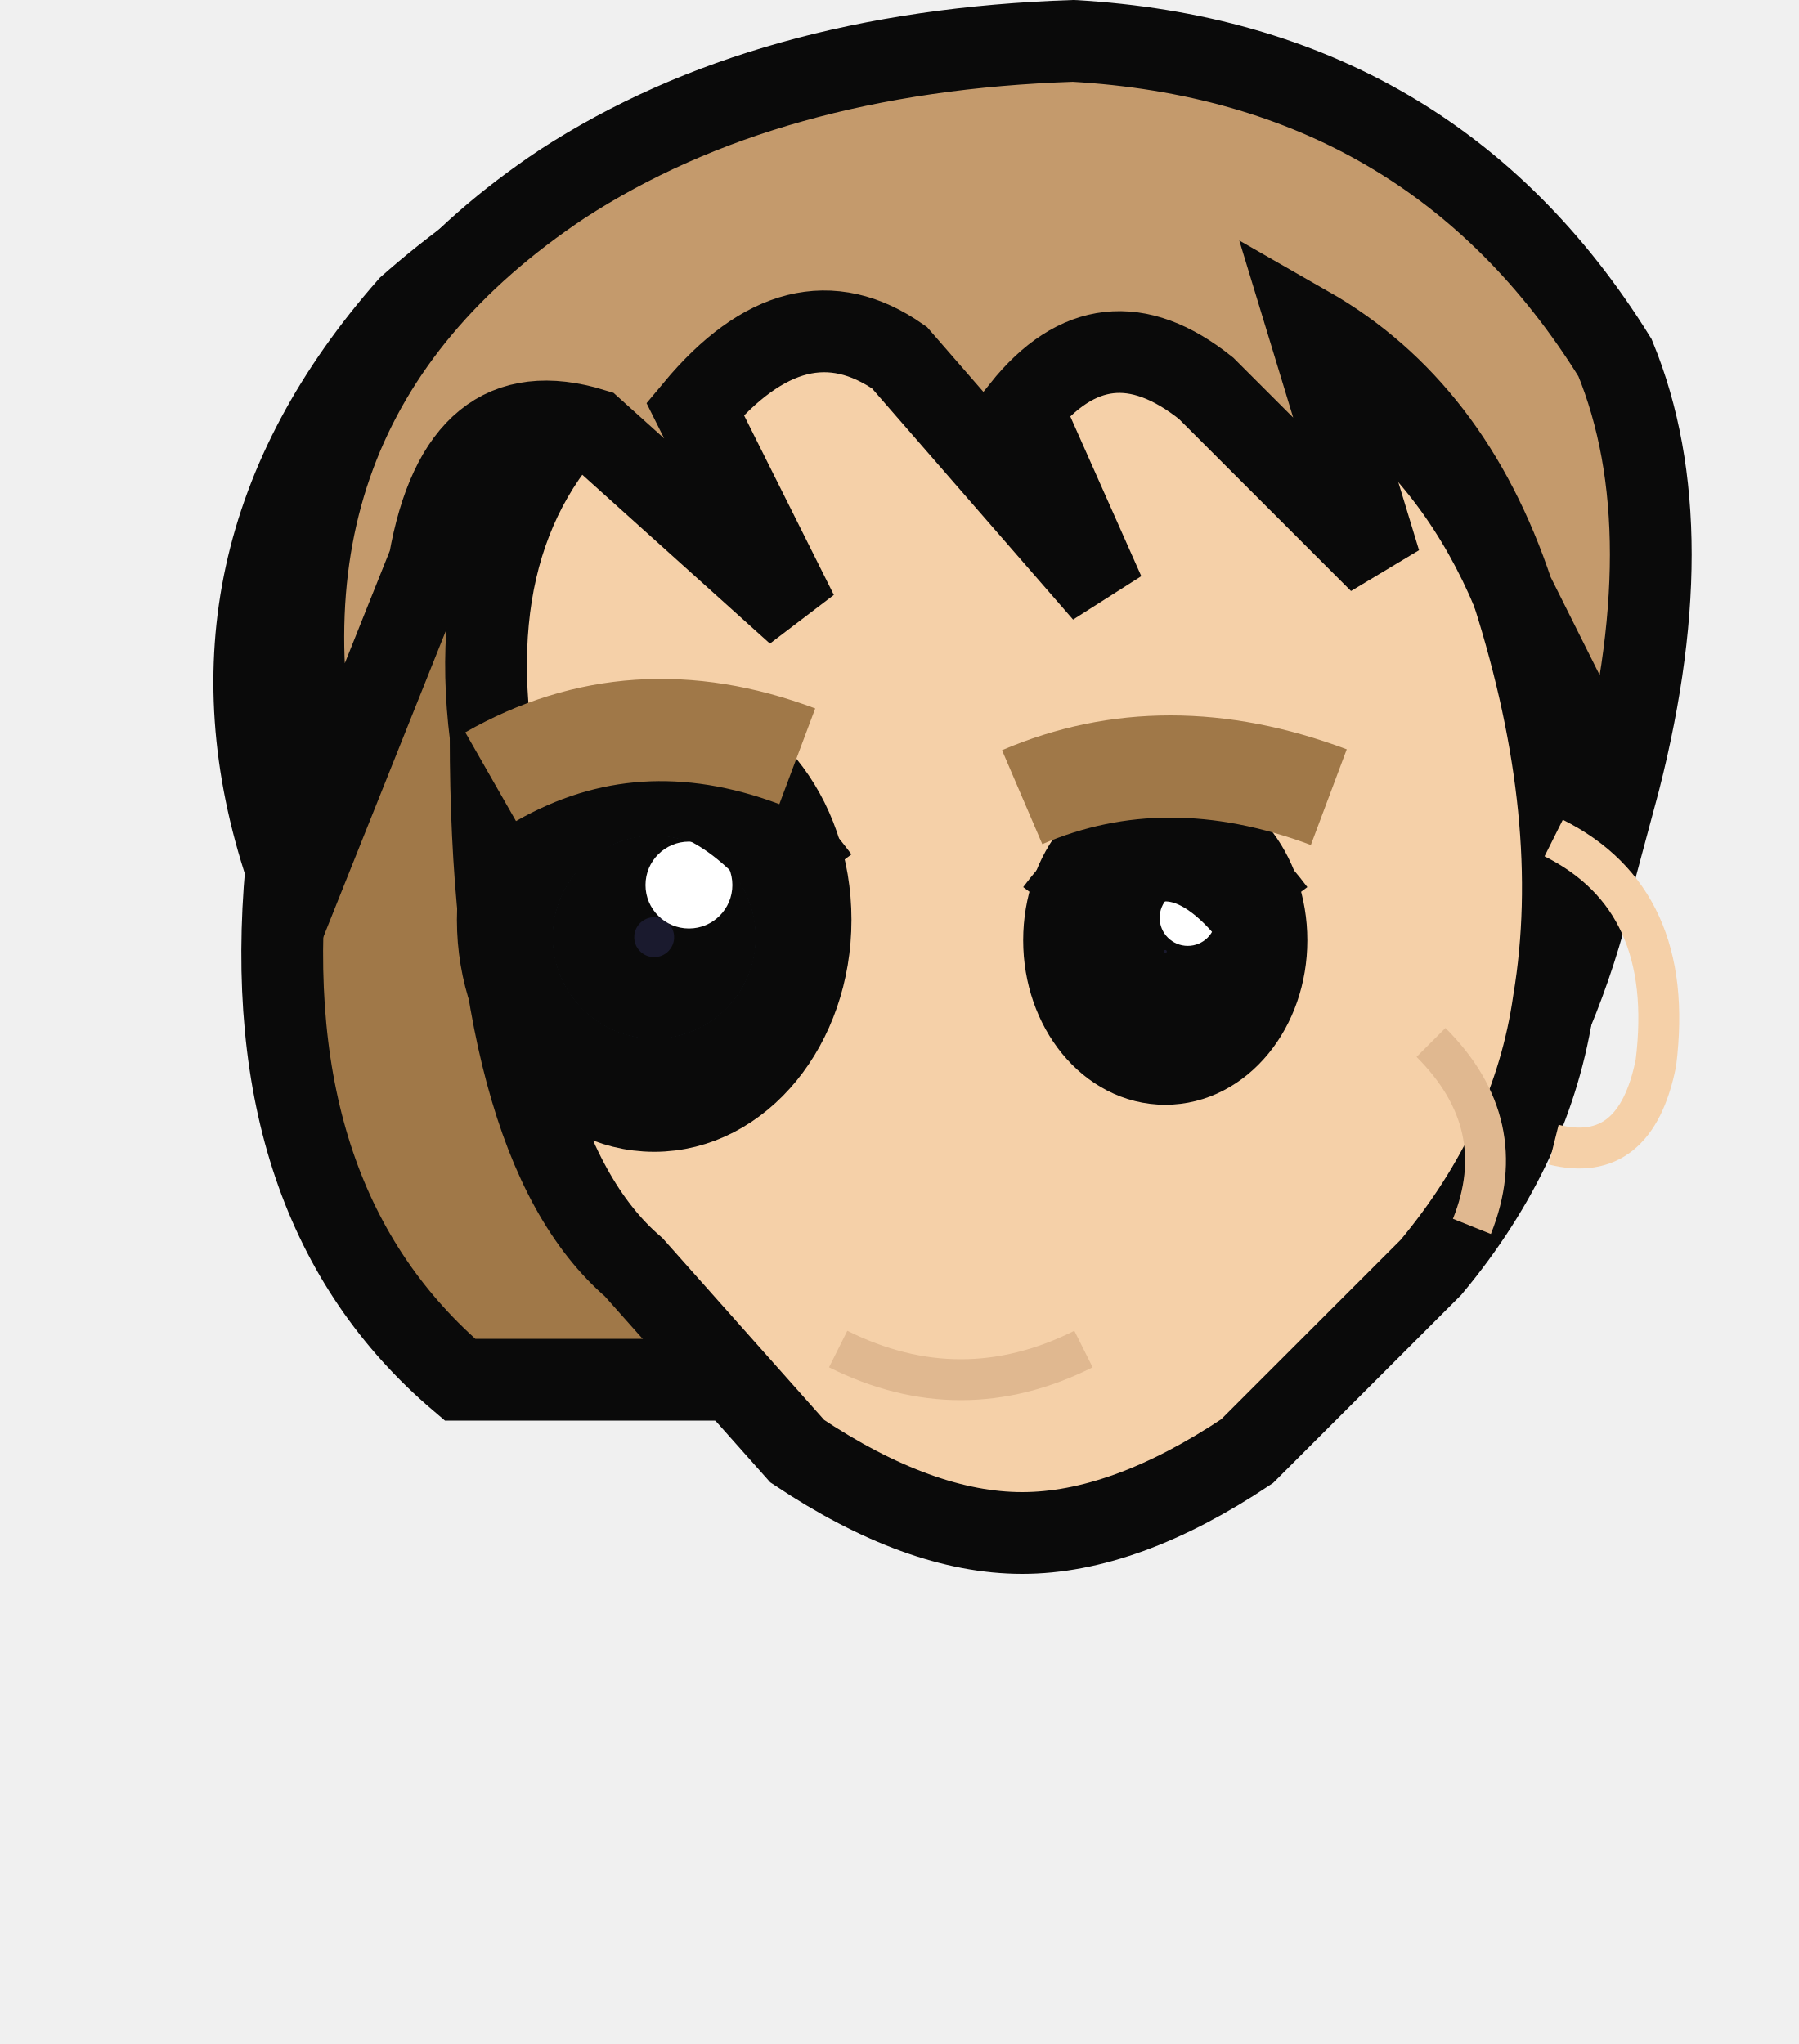
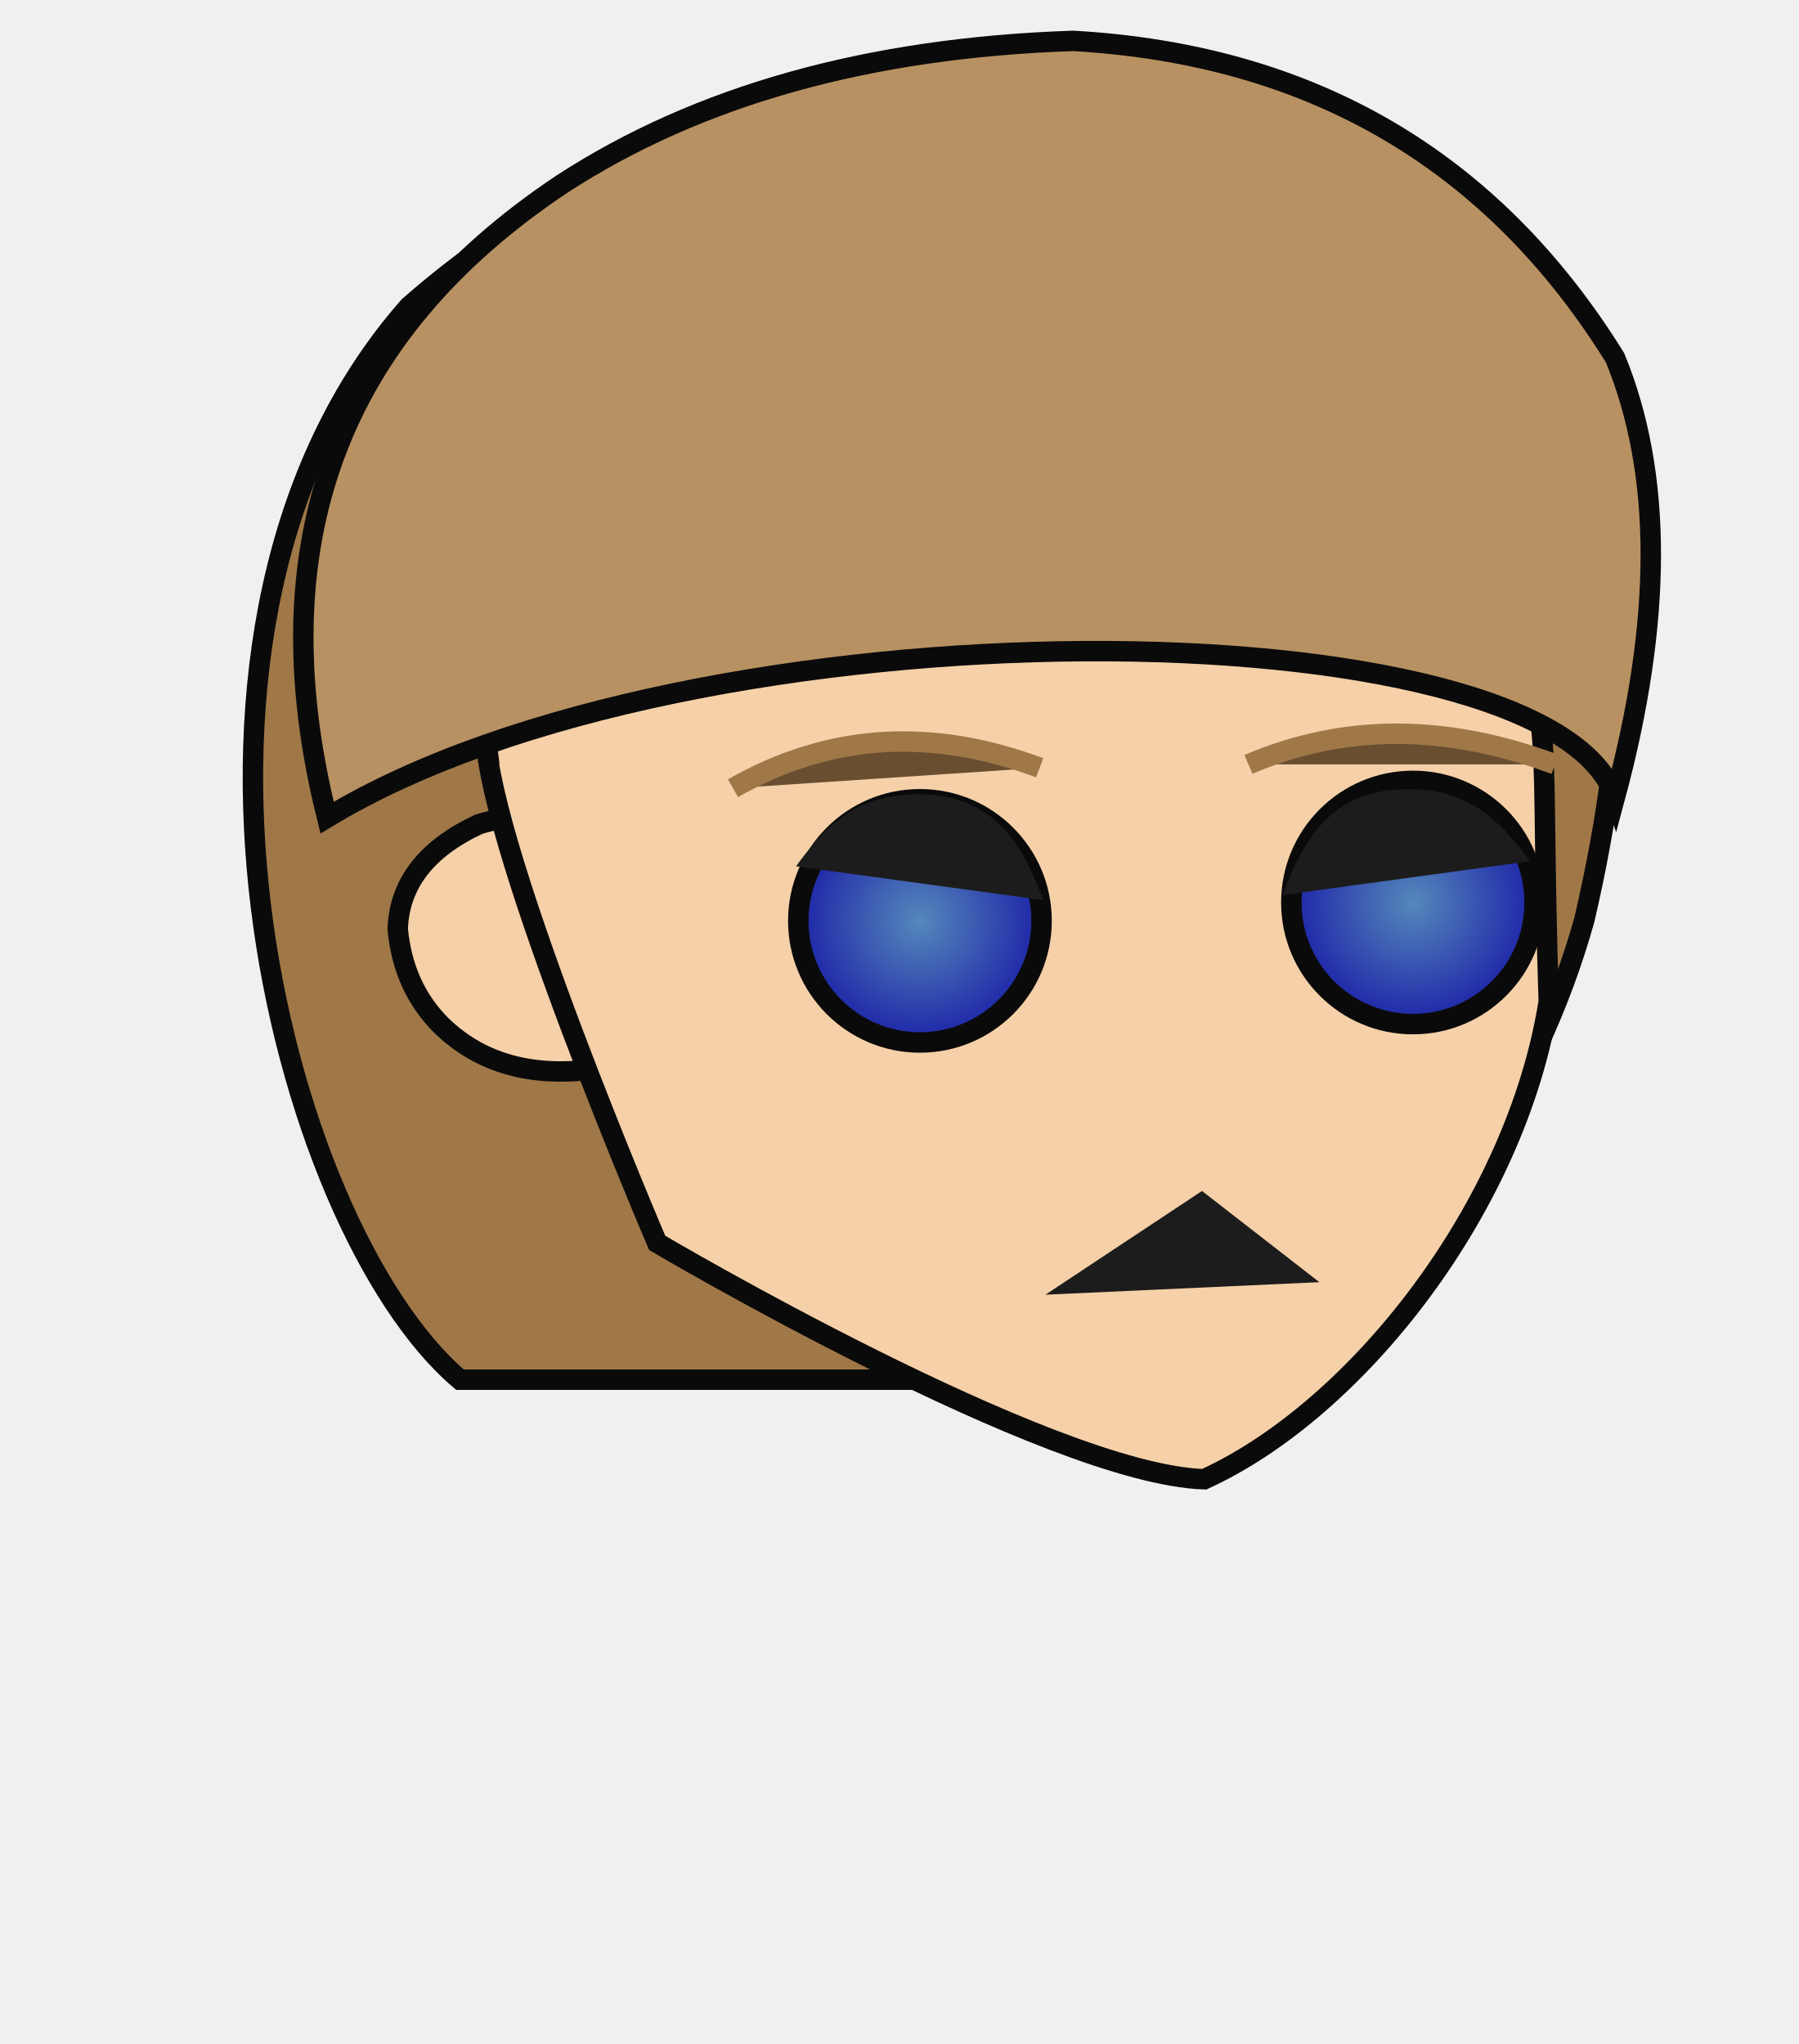
- <svg xmlns="http://www.w3.org/2000/svg" viewBox="0 0 176 200" width="176" height="200">
-   <path d="M 28,85 Q 18,55 40,30 Q 65,8 105,6 Q 140,10 155,40 Q 162,60 155,90 Q 148,115 125,135 L 45,135 Q 25,118 28,85 Z" fill="#a07848" stroke="#0a0a0a" stroke-width="8" />
-   <path d="M 48,72 Q 45,48 62,36 Q 82,24 110,28 Q 138,34 148,58 Q 155,80 152,98 Q 150,112 140,124 L 122,142 Q 110,150 100,150 Q 90,150 78,142 L 62,124 Q 48,112 48,72 Z" fill="#f5d0a8" stroke="#0a0a0a" stroke-width="8" />
-   <ellipse cx="64" cy="90" rx="15.3" ry="18.7" fill="#ffffff" stroke="#0a0a0a" stroke-width="8" />
-   <circle cx="64" cy="91.7" r="11.9" fill="#5588bb" stroke="#0a0a0a" stroke-width="4" />
-   <circle cx="64" cy="91.7" r="5.95" fill="#1a1a2e" stroke="#0a0a0a" stroke-width="8" />
-   <circle cx="67.4" cy="86.6" r="4.25" fill="#ffffff" stroke="none" stroke-width="8" />
-   <path d="M 48.7,86.6 Q 64,66.2 79.3,86.6" fill="none" stroke="#0a0a0a" stroke-width="10" />
-   <ellipse cx="114" cy="92" rx="9.9" ry="12.1" fill="#ffffff" stroke="#0a0a0a" stroke-width="8" />
-   <circle cx="114" cy="93.1" r="7.7" fill="#5588bb" stroke="#0a0a0a" stroke-width="4" />
-   <circle cx="114" cy="93.1" r="3.85" fill="#1a1a2e" stroke="#0a0a0a" stroke-width="8" />
-   <circle cx="116.2" cy="89.8" r="2.75" fill="#ffffff" stroke="none" stroke-width="8" />
-   <path d="M 104.1,89.8 Q 114,76.6 123.9,89.8" fill="none" stroke="#0a0a0a" stroke-width="10" />
-   <path d="M 140,102 Q 148,110 144,120" fill="none" stroke="#e0b890" stroke-width="4" />
-   <path d="M 82,132 Q 94,138 106,132" fill="none" stroke="#e0b890" stroke-width="4" />
-   <path d="M 48,76 Q 62,68 78,74" fill="none" stroke="#a07848" stroke-width="10" />
-   <path d="M 100,78 Q 114,72 130,78" fill="none" stroke="#a07848" stroke-width="10" />
-   <path d="M 32,80 Q 22,40 55,18 Q 75,5 105,4 Q 140,6 158,35 Q 165,52 158,78 L 148,58 Q 142,40 128,32 L 135,55 L 118,38 Q 108,30 100,40 L 108,58 L 88,35 Q 78,28 68,40 L 78,60 L 58,42 Q 45,38 42,55 Z" fill="#c49a6c" stroke="#0a0a0a" stroke-width="8" />
-   <path d="M 152,82 Q 164,88 162,104 Q 160,114 152,112" fill="none" stroke="#f5d0a8" stroke-width="4" />
+ <svg xmlns="http://www.w3.org/2000/svg" xmlns:xlink="http://www.w3.org/1999/xlink" viewBox="0 0 176 200" width="176" height="200" version="1.1" id="svg13">
+   <defs id="defs13">
+     <linearGradient id="linearGradient13">
+       <stop style="stop-color:#5588bb;stop-opacity:1;" offset="0" id="stop13" />
+       <stop style="stop-color:#191ca6;stop-opacity:1;" offset="1" id="stop14" />
+     </linearGradient>
+     <radialGradient xlink:href="#linearGradient13" id="radialGradient14" cx="89.998" cy="90.104" fx="89.998" fy="90.104" r="12.9" gradientUnits="userSpaceOnUse" />
+     <radialGradient xlink:href="#linearGradient13" id="radialGradient14-9" cx="89.998" cy="90.104" fx="89.998" fy="90.104" r="12.9" gradientUnits="userSpaceOnUse" gradientTransform="translate(48.23638,-1.796576)" />
+   </defs>
+   <path d="M 40,30 C 56.667,15.333 78.333,7.333 105,6 c 23.333,2.667 40,14 50,34 4.667,13.333 4.667,30 0,50 -4.667,16.667 -14.667,31.667 -30,45 H 45 C 27.28,119.938 12.423,61.338 40,30 Z" fill="#a07848" stroke="#0a0a0a" stroke-width="8" id="path1" style="stroke-width:2;stroke-dasharray:none" />
+   <path d="m 60.132,104.287 c -7.165,1.428 -12.83,0.099 -16.995,-3.986 -2.464,-2.478 -3.873,-5.612 -4.228,-9.404 0.158,-4.437 2.803,-7.853 7.935,-10.248 3.029,-0.955 6.912,-1.042 11.648,-0.263 -5.095,1.341 -4.563,17.218 1.64,23.901 z" fill="#c49a6c" stroke="#0a0a0a" stroke-width="8" id="path12-2" style="stroke-width:2;stroke-dasharray:none;fill:#f5d0a8;fill-opacity:1" />
+   <path d="M 47.516,72 C 40.73,17.712 127.581,10.156 147.516,58 c 4.667,14.667 3.097,11.713 4,40 -3.178,20.076 -18.756,39.916 -33.709,46.741 -15.232,-0.504 -53.515,-23.128 -53.515,-23.128 0,0 -16.388,-38.28 -16.777,-49.614 z" fill="#f5d0a8" stroke="#0a0a0a" stroke-width="8" id="path2" style="stroke-width:2;stroke-dasharray:none;fill-rule:nonzero" />
+   <circle fill="#5588bb" stroke="#0a0a0a" stroke-width="4" id="circle2" style="stroke-width:2;stroke-linejoin:round;stroke-dasharray:none;fill:url(#radialGradient14)" cy="90.104" cx="89.998" r="11.9" />
+   <path d="m 71.711,77.127 q 14,-8 30,-2" fill="none" stroke="#a07848" stroke-width="10" id="path10" style="stroke-width:2;stroke-dasharray:none;fill:#694f30;fill-opacity:1" />
+   <path d="m 122.137,74.794 q 14,-6 30,0" fill="none" stroke="#a07848" stroke-width="10" id="path11" style="stroke-width:2;stroke-dasharray:none;fill:#694f30;fill-opacity:1" />
+   <path d="M 32,80 C 25.333,53.333 33,32.667 55,18 68.333,9.333 85,4.667 105,4 c 23.333,1.333 41,11.667 53,31 4.667,11.333 4.667,25.667 0,43 C 151.545,58.982 67.916,58.255 32,80 Z" fill="#c49a6c" stroke="#0a0a0a" stroke-width="8" id="path12" style="stroke-width:2;stroke-dasharray:none;fill:#b89162;stroke:#0a0a0a;fill-opacity:1" />
+   <circle fill="#5588bb" stroke="#0a0a0a" stroke-width="4" id="circle2-0" style="fill:url(#radialGradient14-9);stroke-width:2;stroke-linejoin:round;stroke-dasharray:none" cy="88.307" cx="138.234" r="11.9" />
+   <path style="fill:#1c1c1c;fill-opacity:1;fill-rule:nonzero;stroke:none;stroke-width:3;stroke-linecap:round;stroke-linejoin:bevel;stroke-dasharray:none;stroke-opacity:1;paint-order:stroke fill markers" d="m 102.086,88.075 c -1.857,-4.721 -4.235,-10.037 -11.632,-10.343 -5.892,-0.243 -9.243,2.385 -12.576,7.036" id="path17" />
+   <path style="fill:#1c1c1c;fill-opacity:1;fill-rule:nonzero;stroke:none;stroke-width:3;stroke-linecap:round;stroke-linejoin:bevel;stroke-dasharray:none;stroke-opacity:1;paint-order:stroke fill markers" d="m 125.458,87.576 c 1.857,-4.721 4.235,-10.037 11.632,-10.343 5.892,-0.243 9.243,2.385 12.576,7.036" id="path17-3" />
+   <path style="fill:#1c1c1c;fill-opacity:1;fill-rule:nonzero;stroke:none;stroke-width:4.069;stroke-linecap:round;stroke-linejoin:bevel;stroke-dasharray:none;stroke-opacity:1;paint-order:stroke fill markers" d="m 102.281,126.682 15.312,-10.148 11.484,8.923" id="path19" />
</svg>
